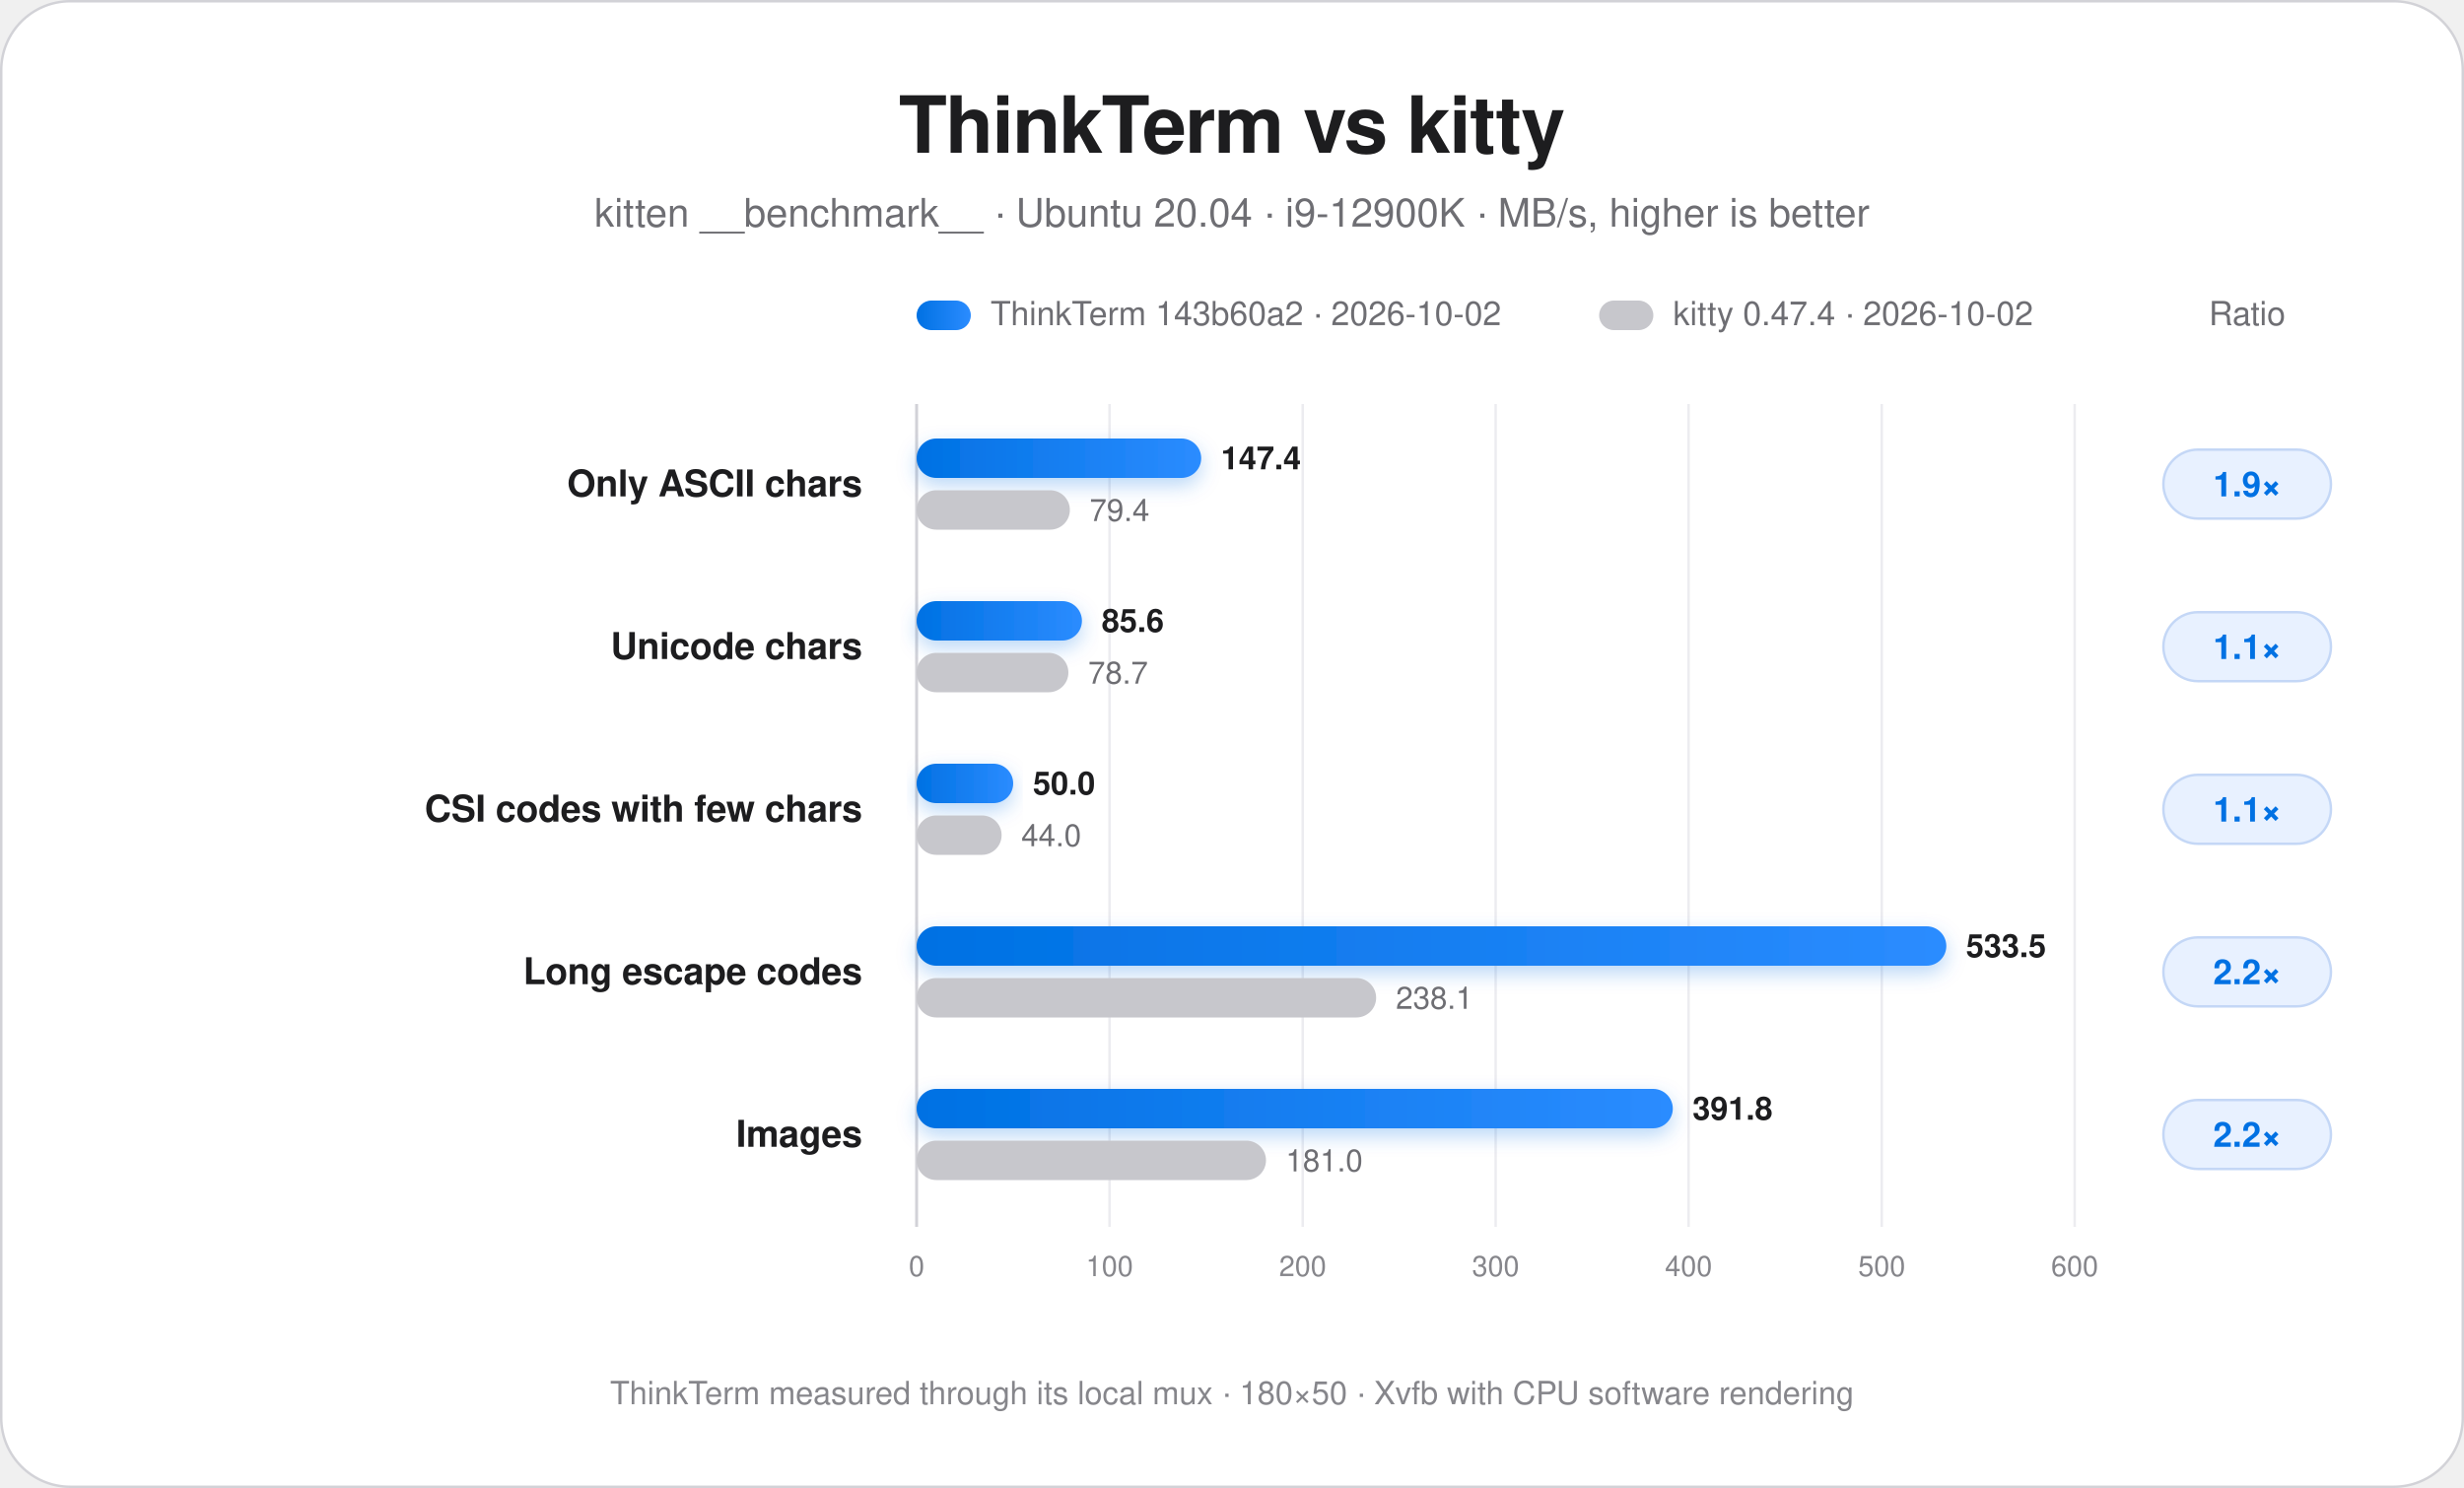
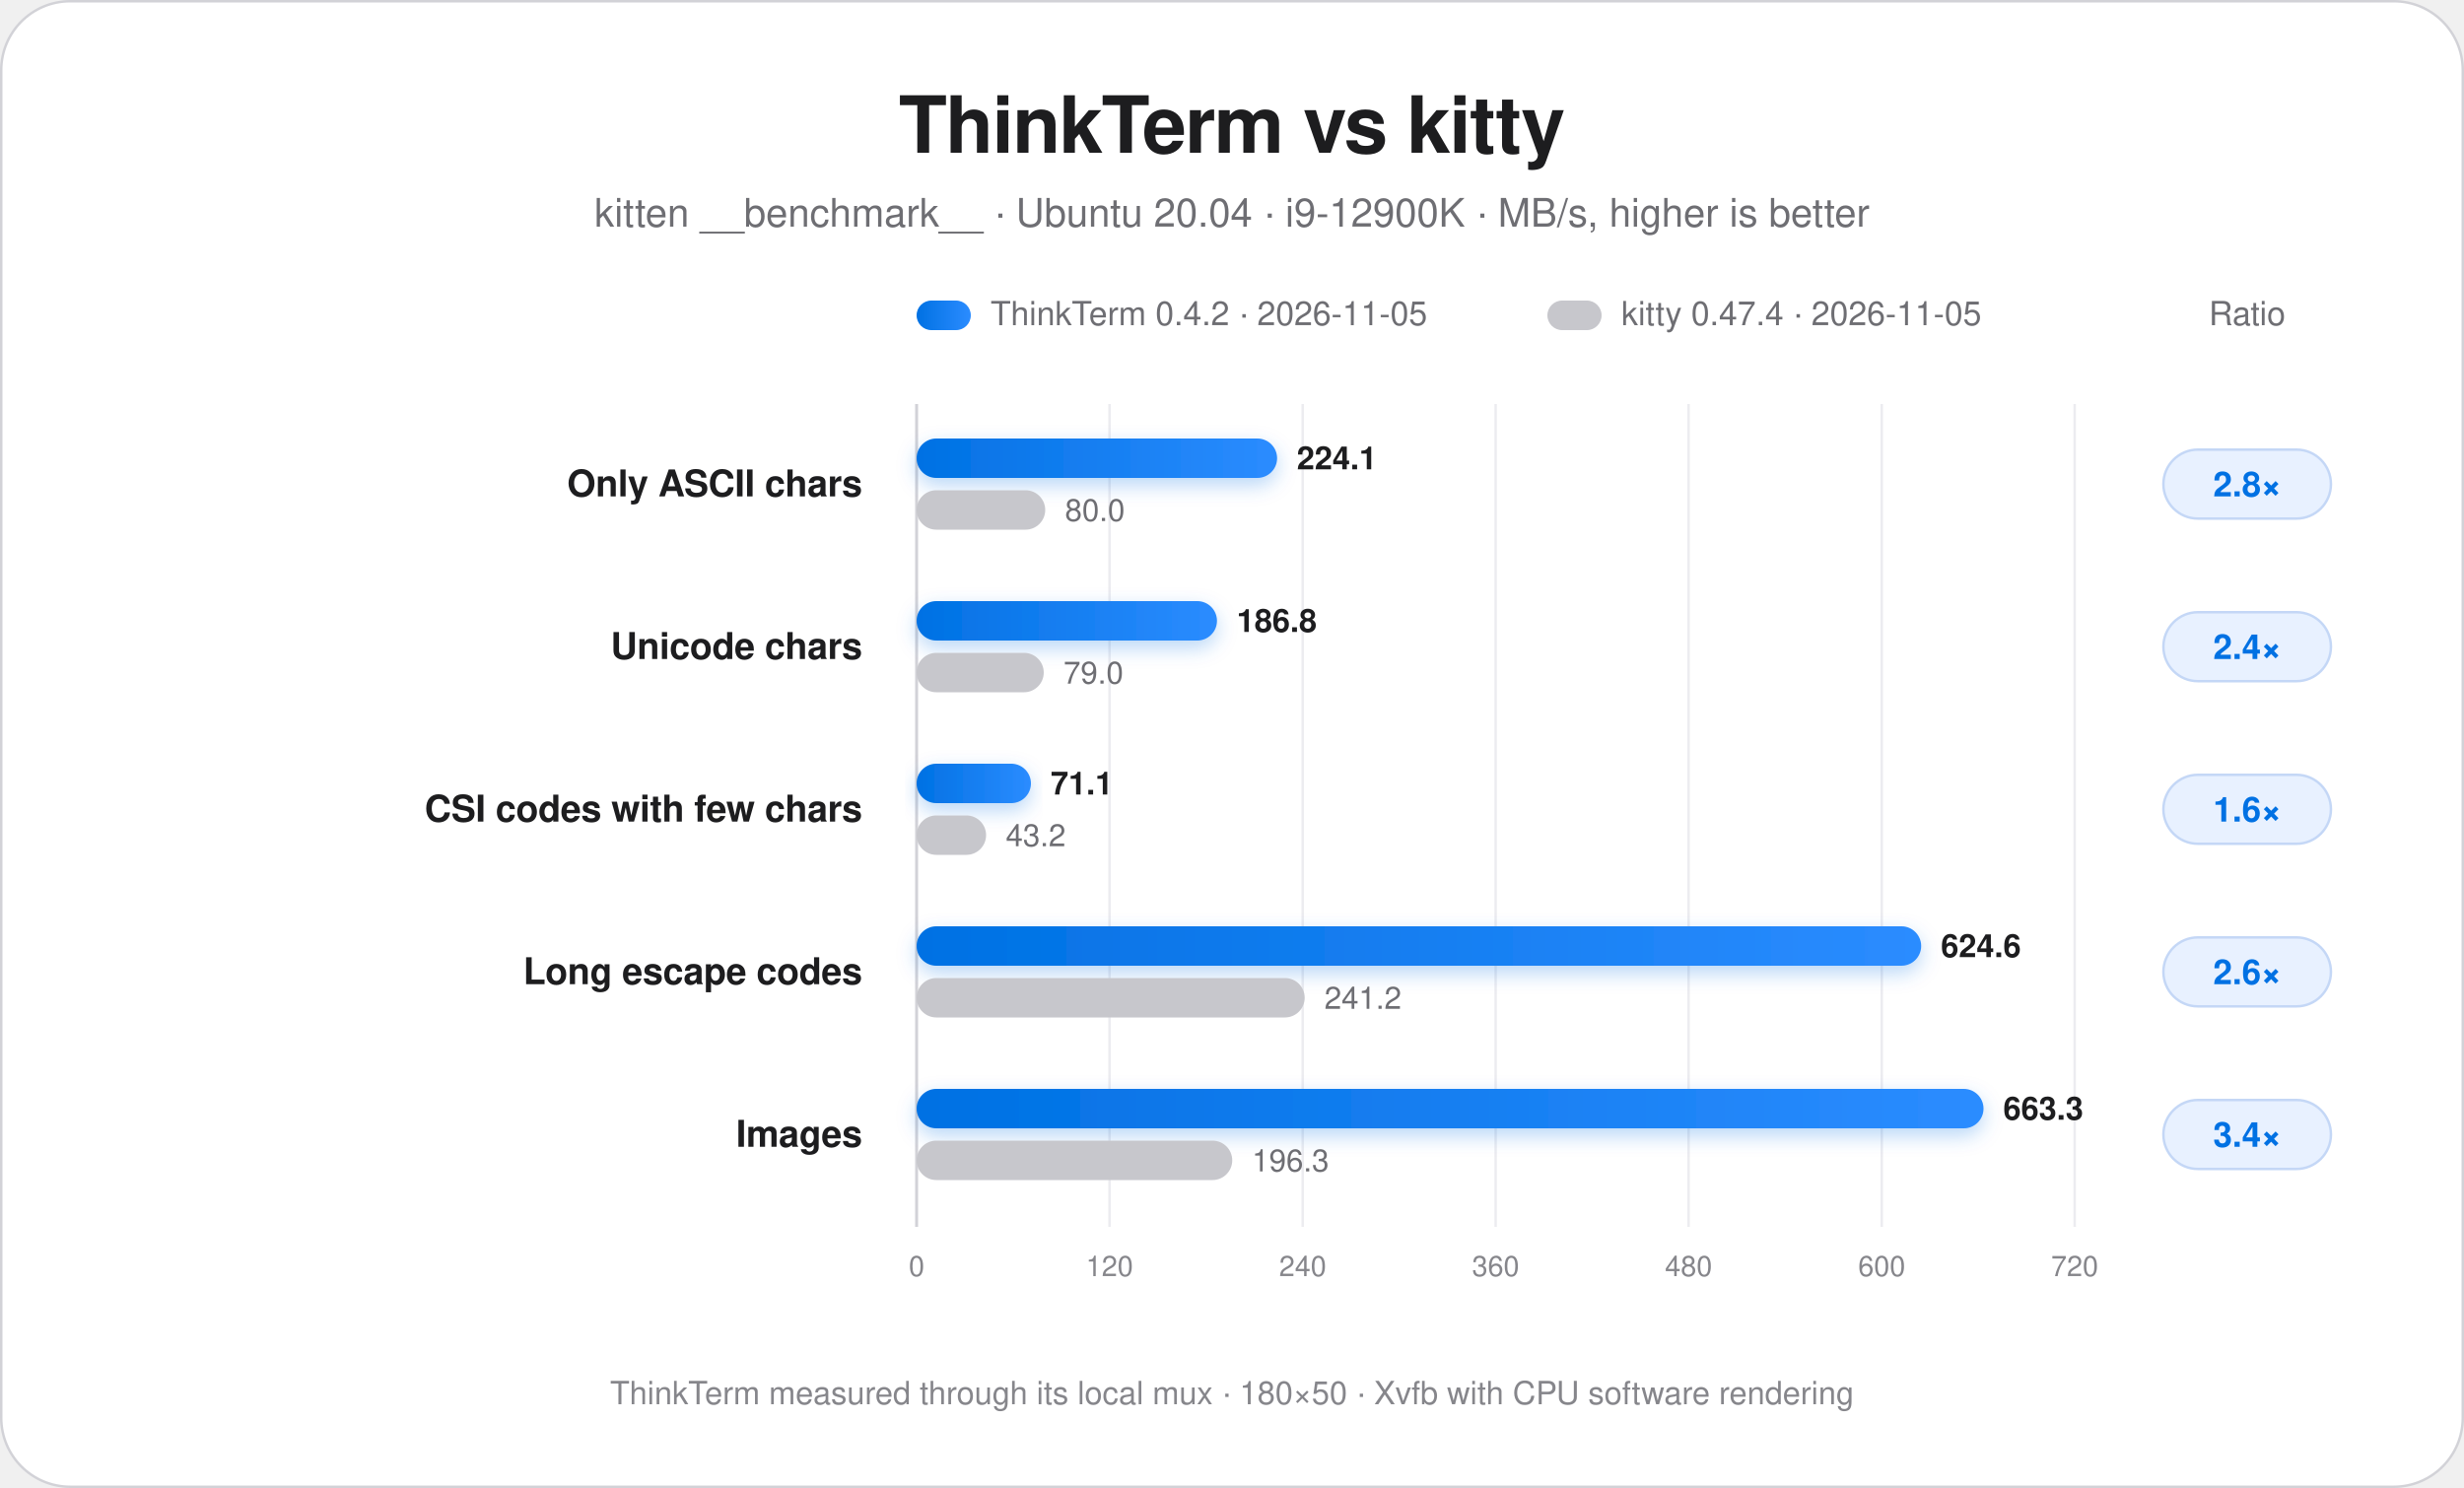
<svg xmlns="http://www.w3.org/2000/svg" viewBox="0 0 1000 604" width="1000" height="604" role="img" aria-labelledby="t d">
  <defs>
    <linearGradient id="ours" x1="0" y1="0" x2="1" y2="0">
      <stop offset="0" stop-color="#0071e3" />
      <stop offset="1" stop-color="#2b8cff" />
    </linearGradient>
    <filter id="glow" x="-10%" y="-80%" width="120%" height="300%">
      <feDropShadow dx="0" dy="3" stdDeviation="4" flood-color="#0071e3" flood-opacity="0.28" />
    </filter>
  </defs>
  <style>
text { font-family: -apple-system, BlinkMacSystemFont, 'SF Pro Display', 'SF Pro Text', 'Segoe UI', 'Helvetica Neue', Helvetica, Arial, sans-serif; fill: #1d1d1f; }
.headline { font-size: 32px; font-weight: 700; letter-spacing: -0.6px; }
.subhead { font-size: 16px; fill: #6e6e73; }
.label { font-size: 15px; font-weight: 600; letter-spacing: -0.1px; }
.legend { font-size: 13.5px; font-weight: 500; fill: #6e6e73; }
.val-ours { font-size: 13px; font-weight: 700; }
.val-theirs { font-size: 12.5px; font-weight: 500; fill: #6e6e73; }
.tick { font-size: 11.5px; fill: #86868b; }
.caption { font-size: 13px; font-weight: 500; fill: #86868b; }
.grid { stroke: #ececf0; stroke-width: 1; }
.axis { stroke: #d2d2d7; stroke-width: 1.2; }
.ours { fill: url(#ours); }
.ours-bar { fill: url(#ours); filter: url(#glow); }
.theirs { fill: #c7c7cc; }
.win { fill: #e8f1ff; stroke: #c4d7f6; }
.win-t { font-size: 14px; font-weight: 700; fill: #0071e3; }
.even { fill: #f5f5f7; stroke: #e3e3e8; }
.even-t { font-size: 14px; font-weight: 700; fill: #6e6e73; }
</style>
  <rect x="0.5" y="0.5" width="999" height="603" rx="28" fill="#ffffff" stroke="#d2d2d7" />
  <text x="500" y="62" class="headline" text-anchor="middle">ThinkTerm vs kitty</text>
  <text x="500" y="92" class="subhead" text-anchor="middle">kitten __benchmark__ · Ubuntu 20.04 · i9-12900K · MB/s, higher is better</text>
  <rect x="372" y="122" width="22" height="12" rx="6" class="ours" />
-   <text x="402" y="132" class="legend">ThinkTerm 143b60a2 · 2026-10-02</text>
-   <rect x="649" y="122" width="22" height="12" rx="6" class="theirs" />
-   <text x="679" y="132" class="legend">kitty 0.47.4 · 2026-10-02</text>
+   <text x="402" y="132" class="legend">ThinkTerm 0.4.2 · 2026-11-05</text>
+   <rect x="628" y="122" width="22" height="12" rx="6" class="theirs" />
+   <text x="658" y="132" class="legend">kitty 0.47.4 · 2026-11-05</text>
  <text x="912" y="132" class="legend" text-anchor="middle">Ratio</text>
  <line x1="450.3" y1="164" x2="450.3" y2="498" class="grid" />
-   <text x="450.3" y="518" class="tick" text-anchor="middle">100</text>
+   <text x="450.3" y="518" class="tick" text-anchor="middle">120</text>
  <line x1="528.7" y1="164" x2="528.7" y2="498" class="grid" />
-   <text x="528.7" y="518" class="tick" text-anchor="middle">200</text>
+   <text x="528.7" y="518" class="tick" text-anchor="middle">240</text>
  <line x1="607.0" y1="164" x2="607.0" y2="498" class="grid" />
-   <text x="607.0" y="518" class="tick" text-anchor="middle">300</text>
+   <text x="607.0" y="518" class="tick" text-anchor="middle">360</text>
  <line x1="685.3" y1="164" x2="685.3" y2="498" class="grid" />
-   <text x="685.3" y="518" class="tick" text-anchor="middle">400</text>
+   <text x="685.3" y="518" class="tick" text-anchor="middle">480</text>
  <line x1="763.7" y1="164" x2="763.7" y2="498" class="grid" />
-   <text x="763.7" y="518" class="tick" text-anchor="middle">500</text>
+   <text x="763.7" y="518" class="tick" text-anchor="middle">600</text>
  <line x1="842.0" y1="164" x2="842.0" y2="498" class="grid" />
-   <text x="842.0" y="518" class="tick" text-anchor="middle">600</text>
+   <text x="842.0" y="518" class="tick" text-anchor="middle">720</text>
  <line x1="372" y1="164" x2="372" y2="498" class="axis" />
  <text x="372" y="518" class="tick" text-anchor="middle">0</text>
  <text x="350" y="201.5" class="label" text-anchor="end">Only ASCII chars</text>
-   <rect x="372" y="178" width="115.5" height="16" rx="8.0" class="ours-bar" />
-   <text x="495.5" y="190.5" class="val-ours">147.4</text>
-   <rect x="372" y="199" width="62.2" height="16" rx="8.0" class="theirs" />
-   <text x="442.2" y="211.5" class="val-theirs">79.4</text>
+   <rect x="372" y="178" width="146.3" height="16" rx="8.0" class="ours-bar" />
+   <text x="526.3" y="190.5" class="val-ours">224.1</text>
+   <rect x="372" y="199" width="52.2" height="16" rx="8.0" class="theirs" />
+   <text x="432.2" y="211.5" class="val-theirs">80.0</text>
  <rect x="878" y="182.5" width="68" height="28" rx="14" class="win" />
-   <text x="912" y="201.5" class="win-t" text-anchor="middle">1.9×</text>
+   <text x="912" y="201.5" class="win-t" text-anchor="middle">2.8×</text>
  <text x="350" y="267.5" class="label" text-anchor="end">Unicode chars</text>
-   <rect x="372" y="244" width="67.1" height="16" rx="8.0" class="ours-bar" />
-   <text x="447.1" y="256.5" class="val-ours">85.6</text>
-   <rect x="372" y="265" width="61.6" height="16" rx="8.0" class="theirs" />
-   <text x="441.6" y="277.5" class="val-theirs">78.7</text>
+   <rect x="372" y="244" width="121.9" height="16" rx="8.0" class="ours-bar" />
+   <text x="501.9" y="256.5" class="val-ours">186.8</text>
+   <rect x="372" y="265" width="51.6" height="16" rx="8.0" class="theirs" />
+   <text x="431.6" y="277.5" class="val-theirs">79.0</text>
  <rect x="878" y="248.5" width="68" height="28" rx="14" class="win" />
-   <text x="912" y="267.5" class="win-t" text-anchor="middle">1.1×</text>
+   <text x="912" y="267.5" class="win-t" text-anchor="middle">2.4×</text>
  <text x="350" y="333.5" class="label" text-anchor="end">CSI codes with few chars</text>
-   <rect x="372" y="310" width="39.2" height="16" rx="8.0" class="ours-bar" />
-   <text x="419.2" y="322.5" class="val-ours">50.0</text>
-   <rect x="372" y="331" width="34.5" height="16" rx="8.0" class="theirs" />
-   <text x="414.5" y="343.5" class="val-theirs">44.0</text>
+   <rect x="372" y="310" width="46.4" height="16" rx="8.0" class="ours-bar" />
+   <text x="426.4" y="322.5" class="val-ours">71.1</text>
+   <rect x="372" y="331" width="28.2" height="16" rx="8.0" class="theirs" />
+   <text x="408.2" y="343.5" class="val-theirs">43.2</text>
  <rect x="878" y="314.5" width="68" height="28" rx="14" class="win" />
-   <text x="912" y="333.5" class="win-t" text-anchor="middle">1.1×</text>
+   <text x="912" y="333.5" class="win-t" text-anchor="middle">1.6×</text>
  <text x="350" y="399.5" class="label" text-anchor="end">Long escape codes</text>
-   <rect x="372" y="376" width="417.9" height="16" rx="8.0" class="ours-bar" />
-   <text x="797.9" y="388.5" class="val-ours">533.5</text>
-   <rect x="372" y="397" width="186.5" height="16" rx="8.0" class="theirs" />
-   <text x="566.5" y="409.5" class="val-theirs">238.1</text>
+   <rect x="372" y="376" width="407.7" height="16" rx="8.0" class="ours-bar" />
+   <text x="787.7" y="388.5" class="val-ours">624.6</text>
+   <rect x="372" y="397" width="157.5" height="16" rx="8.0" class="theirs" />
+   <text x="537.5" y="409.5" class="val-theirs">241.2</text>
  <rect x="878" y="380.5" width="68" height="28" rx="14" class="win" />
-   <text x="912" y="399.5" class="win-t" text-anchor="middle">2.2×</text>
+   <text x="912" y="399.5" class="win-t" text-anchor="middle">2.6×</text>
  <text x="350" y="465.5" class="label" text-anchor="end">Images</text>
-   <rect x="372" y="442" width="306.9" height="16" rx="8.0" class="ours-bar" />
-   <text x="686.9" y="454.5" class="val-ours">391.8</text>
-   <rect x="372" y="463" width="141.8" height="16" rx="8.0" class="theirs" />
-   <text x="521.8" y="475.5" class="val-theirs">181.0</text>
+   <rect x="372" y="442" width="433.0" height="16" rx="8.0" class="ours-bar" />
+   <text x="813.0" y="454.5" class="val-ours">663.3</text>
+   <rect x="372" y="463" width="128.1" height="16" rx="8.0" class="theirs" />
+   <text x="508.1" y="475.5" class="val-theirs">196.3</text>
  <rect x="878" y="446.5" width="68" height="28" rx="14" class="win" />
-   <text x="912" y="465.5" class="win-t" text-anchor="middle">2.2×</text>
+   <text x="912" y="465.5" class="win-t" text-anchor="middle">3.4×</text>
  <text x="500" y="570" class="caption" text-anchor="middle">ThinkTerm measured through its local mux · 180×50 · Xvfb with CPU software rendering</text>
</svg>
